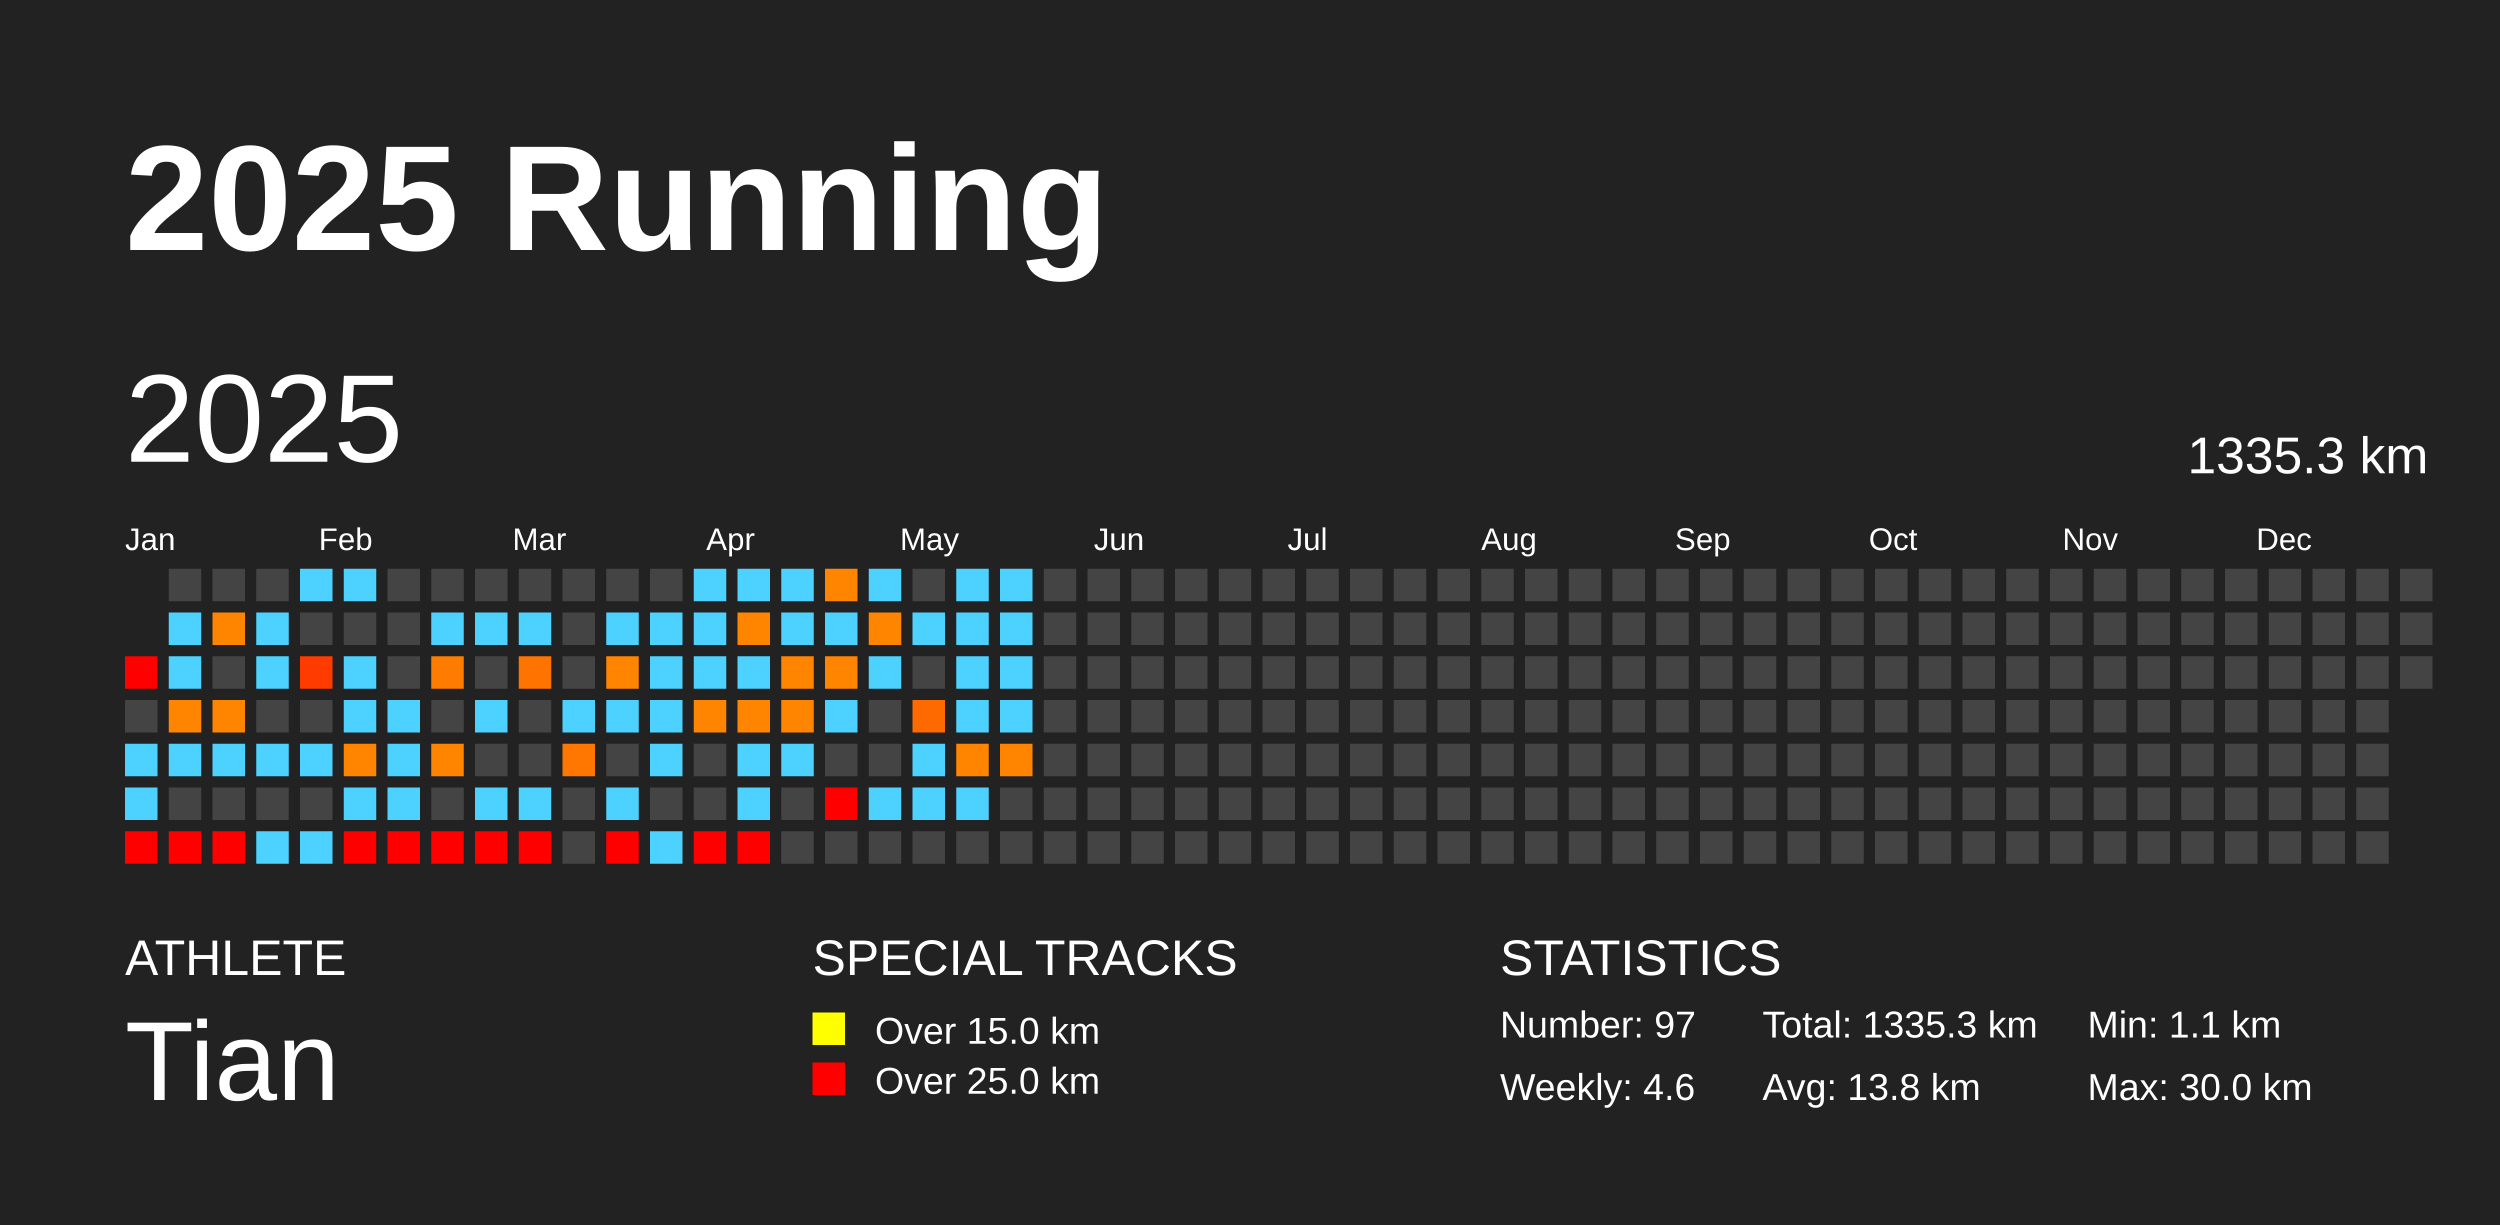
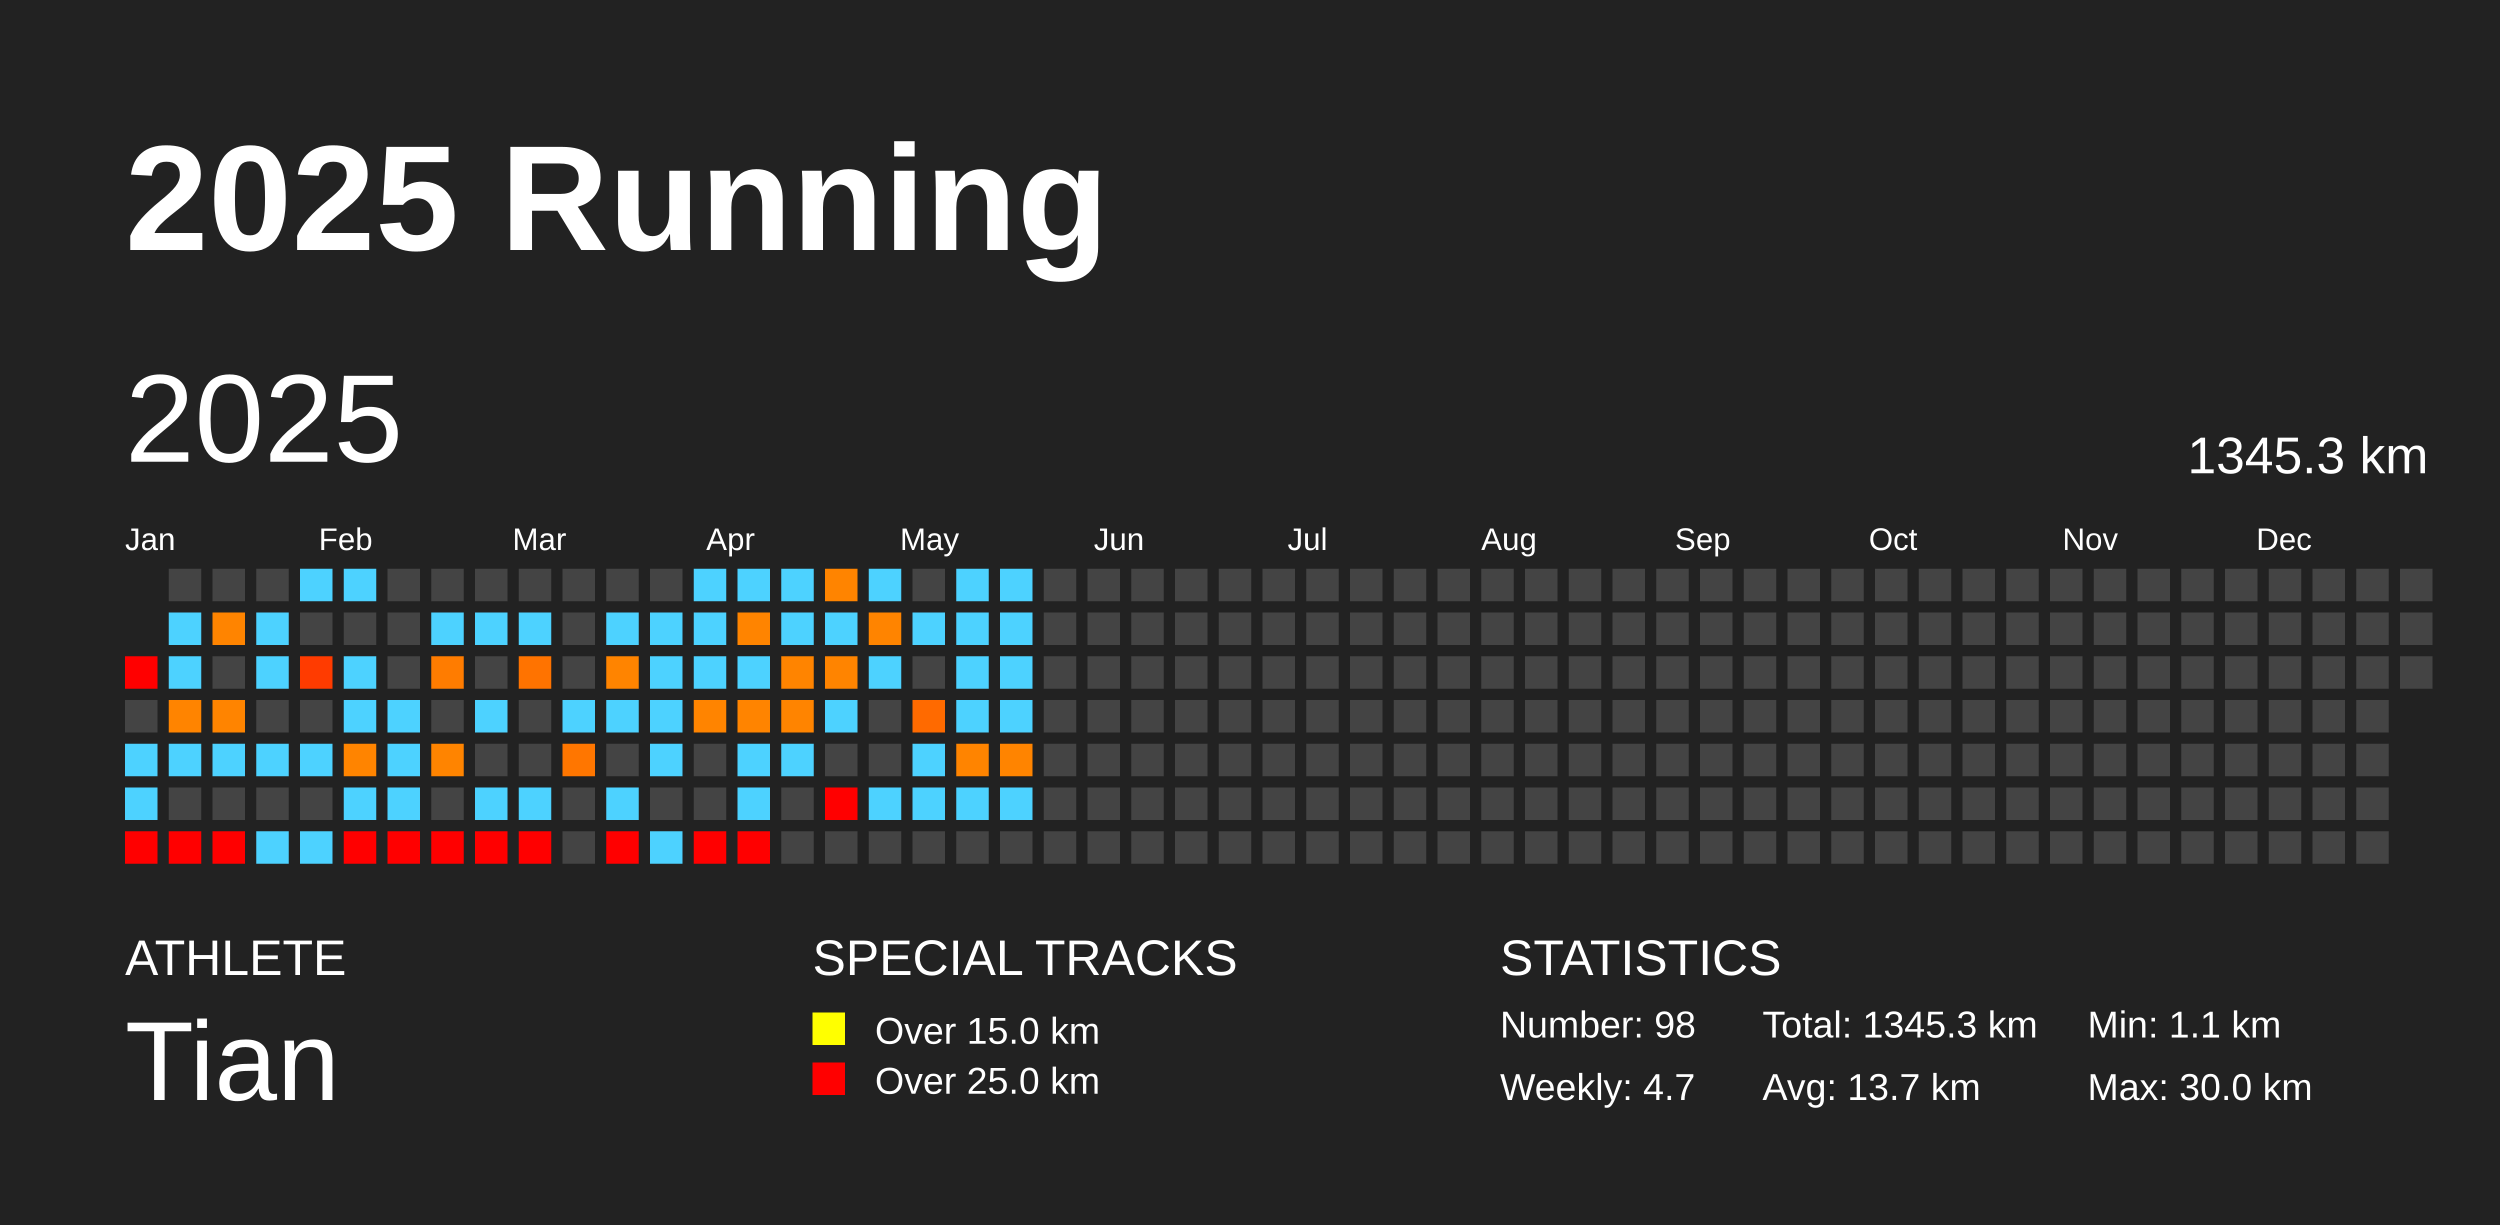
<svg xmlns="http://www.w3.org/2000/svg" baseProfile="full" height="98mm" version="1.1" viewBox="0,0,200,98" width="200mm">
  <defs />
  <rect fill="#222222" height="98" width="200" x="0" y="0" />
  <text fill="#FFFFFF" style="font-size:12px; font-family:Arial; font-weight:bold;" x="10" y="20">2025 Running</text>
  <text fill="#FFFFFF" style="font-size:4px; font-family:Arial" x="10" y="78">ATHLETE</text>
  <text fill="#FFFFFF" style="font-size:9px; font-family:Arial" x="10" y="88">Tian</text>
  <text fill="#FFFFFF" style="font-size:4px; font-family:Arial" x="65" y="78">SPECIAL TRACKS</text>
  <rect fill="yellow" height="2.6" width="2.6" x="65" y="81" />
  <text fill="#FFFFFF" style="font-size:3px; font-family:Arial" x="70" y="83.5">Over 15.0 km</text>
  <rect fill="red" height="2.6" width="2.6" x="65" y="85" />
  <text fill="#FFFFFF" style="font-size:3px; font-family:Arial" x="70" y="87.5">Over 25.0 km</text>
  <text fill="#FFFFFF" style="font-size:4px; font-family:Arial" x="120" y="78">STATISTICS</text>
-   <text fill="#FFFFFF" style="font-size:3px; font-family:Arial" x="120" y="83">Number: 97</text>
-   <text fill="#FFFFFF" style="font-size:3px; font-family:Arial" x="120" y="88">Weekly: 4.6</text>
-   <text fill="#FFFFFF" style="font-size:3px; font-family:Arial" x="141" y="83">Total: 1335.3 km</text>
-   <text fill="#FFFFFF" style="font-size:3px; font-family:Arial" x="141" y="88">Avg: 13.8 km</text>
+   <text fill="#FFFFFF" style="font-size:3px; font-family:Arial" x="120" y="83">Number: 98</text>
+   <text fill="#FFFFFF" style="font-size:3px; font-family:Arial" x="120" y="88">Weekly: 4.7</text>
+   <text fill="#FFFFFF" style="font-size:3px; font-family:Arial" x="141" y="83">Total: 1345.3 km</text>
+   <text fill="#FFFFFF" style="font-size:3px; font-family:Arial" x="141" y="88">Avg: 13.7 km</text>
  <text fill="#FFFFFF" style="font-size:3px; font-family:Arial" x="167" y="83">Min: 1.1 km</text>
  <text fill="#FFFFFF" style="font-size:3px; font-family:Arial" x="167" y="88">Max: 30.0 km</text>
  <text dominant-baseline="hanging" fill="#FFFFFF" style="font-size:10.0px; font-family:Arial;" x="10" y="30">2025</text>
-   <text dominant-baseline="hanging" fill="#FFFFFF" style="font-size:4.125px; font-family:Arial;" x="175" y="35">1335.3 km</text>
+   <text dominant-baseline="hanging" fill="#FFFFFF" style="font-size:4.125px; font-family:Arial;" x="175" y="35">1345.3 km</text>
  <text fill="#FFFFFF" style="font-size:2.5px; font-family:Arial" x="10.0" y="44">Jan</text>
  <text fill="#FFFFFF" style="font-size:2.5px; font-family:Arial" x="25.5" y="44">Feb</text>
  <text fill="#FFFFFF" style="font-size:2.5px; font-family:Arial" x="41.0" y="44">Mar</text>
  <text fill="#FFFFFF" style="font-size:2.5px; font-family:Arial" x="56.5" y="44">Apr</text>
  <text fill="#FFFFFF" style="font-size:2.5px; font-family:Arial" x="72.0" y="44">May</text>
  <text fill="#FFFFFF" style="font-size:2.5px; font-family:Arial" x="87.5" y="44">Jun</text>
  <text fill="#FFFFFF" style="font-size:2.5px; font-family:Arial" x="103.0" y="44">Jul</text>
  <text fill="#FFFFFF" style="font-size:2.5px; font-family:Arial" x="118.5" y="44">Aug</text>
  <text fill="#FFFFFF" style="font-size:2.5px; font-family:Arial" x="134.0" y="44">Sep</text>
  <text fill="#FFFFFF" style="font-size:2.5px; font-family:Arial" x="149.5" y="44">Oct</text>
  <text fill="#FFFFFF" style="font-size:2.5px; font-family:Arial" x="165.0" y="44">Nov</text>
  <text fill="#FFFFFF" style="font-size:2.5px; font-family:Arial" x="180.5" y="44">Dec</text>
  <rect fill="red" height="2.6" width="2.6" x="10.0" y="52.5" />
  <rect fill="#444444" height="2.6" width="2.6" x="10.0" y="56.0" />
  <rect fill="#4dd2ff" height="2.6" width="2.6" x="10.0" y="59.5" />
  <rect fill="#4dd2ff" height="2.6" width="2.6" x="10.0" y="63.0" />
  <rect fill="red" height="2.6" width="2.6" x="10.0" y="66.5" />
  <rect fill="#444444" height="2.6" width="2.6" x="13.5" y="45.5" />
  <rect fill="#4dd2ff" height="2.6" width="2.6" x="13.5" y="49.0" />
  <rect fill="#4dd2ff" height="2.6" width="2.6" x="13.5" y="52.5" />
  <rect fill="#ff8400" height="2.6" width="2.6" x="13.5" y="56.0" />
  <rect fill="#4dd2ff" height="2.6" width="2.6" x="13.5" y="59.5" />
  <rect fill="#444444" height="2.6" width="2.6" x="13.5" y="63.0" />
  <rect fill="red" height="2.6" width="2.6" x="13.5" y="66.5" />
  <rect fill="#444444" height="2.6" width="2.6" x="17.0" y="45.5" />
  <rect fill="#ff8400" height="2.6" width="2.6" x="17.0" y="49.0" />
  <rect fill="#444444" height="2.6" width="2.6" x="17.0" y="52.5" />
  <rect fill="#ff8400" height="2.6" width="2.6" x="17.0" y="56.0" />
  <rect fill="#4dd2ff" height="2.6" width="2.6" x="17.0" y="59.5" />
  <rect fill="#444444" height="2.6" width="2.6" x="17.0" y="63.0" />
  <rect fill="red" height="2.6" width="2.6" x="17.0" y="66.5" />
  <rect fill="#444444" height="2.6" width="2.6" x="20.5" y="45.5" />
  <rect fill="#4dd2ff" height="2.6" width="2.6" x="20.5" y="49.0" />
  <rect fill="#4dd2ff" height="2.6" width="2.6" x="20.5" y="52.5" />
  <rect fill="#444444" height="2.6" width="2.6" x="20.5" y="56.0" />
  <rect fill="#4dd2ff" height="2.6" width="2.6" x="20.5" y="59.5" />
  <rect fill="#444444" height="2.6" width="2.6" x="20.5" y="63.0" />
  <rect fill="#4dd2ff" height="2.6" width="2.6" x="20.5" y="66.5" />
  <rect fill="#4dd2ff" height="2.6" width="2.6" x="24.0" y="45.5" />
  <rect fill="#444444" height="2.6" width="2.6" x="24.0" y="49.0" />
  <rect fill="#ff3b00" height="2.6" width="2.6" x="24.0" y="52.5" />
  <rect fill="#444444" height="2.6" width="2.6" x="24.0" y="56.0" />
  <rect fill="#4dd2ff" height="2.6" width="2.6" x="24.0" y="59.5" />
  <rect fill="#444444" height="2.6" width="2.6" x="24.0" y="63.0" />
  <rect fill="#4dd2ff" height="2.6" width="2.6" x="24.0" y="66.5" />
  <rect fill="#4dd2ff" height="2.6" width="2.6" x="27.5" y="45.5" />
  <rect fill="#444444" height="2.6" width="2.6" x="27.5" y="49.0" />
  <rect fill="#4dd2ff" height="2.6" width="2.6" x="27.5" y="52.5" />
  <rect fill="#4dd2ff" height="2.6" width="2.6" x="27.5" y="56.0" />
  <rect fill="#ff8400" height="2.6" width="2.6" x="27.5" y="59.5" />
  <rect fill="#4dd2ff" height="2.6" width="2.6" x="27.5" y="63.0" />
  <rect fill="red" height="2.6" width="2.6" x="27.5" y="66.5" />
  <rect fill="#444444" height="2.6" width="2.6" x="31.0" y="45.5" />
  <rect fill="#444444" height="2.6" width="2.6" x="31.0" y="49.0" />
  <rect fill="#444444" height="2.6" width="2.6" x="31.0" y="52.5" />
  <rect fill="#4dd2ff" height="2.6" width="2.6" x="31.0" y="56.0" />
  <rect fill="#4dd2ff" height="2.6" width="2.6" x="31.0" y="59.5" />
  <rect fill="#4dd2ff" height="2.6" width="2.6" x="31.0" y="63.0" />
  <rect fill="red" height="2.6" width="2.6" x="31.0" y="66.5" />
  <rect fill="#444444" height="2.6" width="2.6" x="34.5" y="45.5" />
  <rect fill="#4dd2ff" height="2.6" width="2.6" x="34.5" y="49.0" />
  <rect fill="#ff7c00" height="2.6" width="2.6" x="34.5" y="52.5" />
  <rect fill="#444444" height="2.6" width="2.6" x="34.5" y="56.0" />
  <rect fill="#ff8400" height="2.6" width="2.6" x="34.5" y="59.5" />
  <rect fill="#444444" height="2.6" width="2.6" x="34.5" y="63.0" />
  <rect fill="red" height="2.6" width="2.6" x="34.5" y="66.5" />
  <rect fill="#444444" height="2.6" width="2.6" x="38.0" y="45.5" />
  <rect fill="#4dd2ff" height="2.6" width="2.6" x="38.0" y="49.0" />
  <rect fill="#444444" height="2.6" width="2.6" x="38.0" y="52.5" />
  <rect fill="#4dd2ff" height="2.6" width="2.6" x="38.0" y="56.0" />
  <rect fill="#444444" height="2.6" width="2.6" x="38.0" y="59.5" />
  <rect fill="#4dd2ff" height="2.6" width="2.6" x="38.0" y="63.0" />
  <rect fill="red" height="2.6" width="2.6" x="38.0" y="66.5" />
  <rect fill="#444444" height="2.6" width="2.6" x="41.5" y="45.5" />
  <rect fill="#4dd2ff" height="2.6" width="2.6" x="41.5" y="49.0" />
  <rect fill="#ff7300" height="2.6" width="2.6" x="41.5" y="52.5" />
  <rect fill="#444444" height="2.6" width="2.6" x="41.5" y="56.0" />
  <rect fill="#444444" height="2.6" width="2.6" x="41.5" y="59.5" />
  <rect fill="#4dd2ff" height="2.6" width="2.6" x="41.5" y="63.0" />
  <rect fill="red" height="2.6" width="2.6" x="41.5" y="66.5" />
  <rect fill="#444444" height="2.6" width="2.6" x="45.0" y="45.5" />
  <rect fill="#444444" height="2.6" width="2.6" x="45.0" y="49.0" />
  <rect fill="#444444" height="2.6" width="2.6" x="45.0" y="52.5" />
  <rect fill="#4dd2ff" height="2.6" width="2.6" x="45.0" y="56.0" />
  <rect fill="#ff7600" height="2.6" width="2.6" x="45.0" y="59.5" />
  <rect fill="#444444" height="2.6" width="2.6" x="45.0" y="63.0" />
  <rect fill="#444444" height="2.6" width="2.6" x="45.0" y="66.5" />
  <rect fill="#444444" height="2.6" width="2.6" x="48.5" y="45.5" />
  <rect fill="#4dd2ff" height="2.6" width="2.6" x="48.5" y="49.0" />
  <rect fill="#ff8400" height="2.6" width="2.6" x="48.5" y="52.5" />
  <rect fill="#4dd2ff" height="2.6" width="2.6" x="48.5" y="56.0" />
  <rect fill="#444444" height="2.6" width="2.6" x="48.5" y="59.5" />
  <rect fill="#4dd2ff" height="2.6" width="2.6" x="48.5" y="63.0" />
  <rect fill="red" height="2.6" width="2.6" x="48.5" y="66.5" />
  <rect fill="#444444" height="2.6" width="2.6" x="52.0" y="45.5" />
  <rect fill="#4dd2ff" height="2.6" width="2.6" x="52.0" y="49.0" />
  <rect fill="#4dd2ff" height="2.6" width="2.6" x="52.0" y="52.5" />
  <rect fill="#4dd2ff" height="2.6" width="2.6" x="52.0" y="56.0" />
  <rect fill="#4dd2ff" height="2.6" width="2.6" x="52.0" y="59.5" />
  <rect fill="#444444" height="2.6" width="2.6" x="52.0" y="63.0" />
  <rect fill="#4dd2ff" height="2.6" width="2.6" x="52.0" y="66.5" />
  <rect fill="#4dd2ff" height="2.6" width="2.6" x="55.5" y="45.5" />
  <rect fill="#4dd2ff" height="2.6" width="2.6" x="55.5" y="49.0" />
  <rect fill="#4dd2ff" height="2.6" width="2.6" x="55.5" y="52.5" />
  <rect fill="#ff8400" height="2.6" width="2.6" x="55.5" y="56.0" />
  <rect fill="#444444" height="2.6" width="2.6" x="55.5" y="59.5" />
  <rect fill="#444444" height="2.6" width="2.6" x="55.5" y="63.0" />
  <rect fill="red" height="2.6" width="2.6" x="55.5" y="66.5" />
  <rect fill="#4dd2ff" height="2.6" width="2.6" x="59.0" y="45.5" />
  <rect fill="#ff8400" height="2.6" width="2.6" x="59.0" y="49.0" />
  <rect fill="#4dd2ff" height="2.6" width="2.6" x="59.0" y="52.5" />
  <rect fill="#ff8400" height="2.6" width="2.6" x="59.0" y="56.0" />
  <rect fill="#4dd2ff" height="2.6" width="2.6" x="59.0" y="59.5" />
  <rect fill="#4dd2ff" height="2.6" width="2.6" x="59.0" y="63.0" />
  <rect fill="red" height="2.6" width="2.6" x="59.0" y="66.5" />
  <rect fill="#4dd2ff" height="2.6" width="2.6" x="62.5" y="45.5" />
  <rect fill="#4dd2ff" height="2.6" width="2.6" x="62.5" y="49.0" />
  <rect fill="#ff8400" height="2.6" width="2.6" x="62.5" y="52.5" />
  <rect fill="#ff8400" height="2.6" width="2.6" x="62.5" y="56.0" />
  <rect fill="#4dd2ff" height="2.6" width="2.6" x="62.5" y="59.5" />
  <rect fill="#444444" height="2.6" width="2.6" x="62.5" y="63.0" />
  <rect fill="#444444" height="2.6" width="2.6" x="62.5" y="66.5" />
  <rect fill="#ff8400" height="2.6" width="2.6" x="66.0" y="45.5" />
  <rect fill="#4dd2ff" height="2.6" width="2.6" x="66.0" y="49.0" />
  <rect fill="#ff8400" height="2.6" width="2.6" x="66.0" y="52.5" />
  <rect fill="#4dd2ff" height="2.6" width="2.6" x="66.0" y="56.0" />
  <rect fill="#444444" height="2.6" width="2.6" x="66.0" y="59.5" />
  <rect fill="red" height="2.6" width="2.6" x="66.0" y="63.0" />
  <rect fill="#444444" height="2.6" width="2.6" x="66.0" y="66.5" />
  <rect fill="#4dd2ff" height="2.6" width="2.6" x="69.5" y="45.5" />
  <rect fill="#ff8400" height="2.6" width="2.6" x="69.5" y="49.0" />
  <rect fill="#4dd2ff" height="2.6" width="2.6" x="69.5" y="52.5" />
  <rect fill="#444444" height="2.6" width="2.6" x="69.5" y="56.0" />
  <rect fill="#444444" height="2.6" width="2.6" x="69.5" y="59.5" />
  <rect fill="#4dd2ff" height="2.6" width="2.6" x="69.5" y="63.0" />
  <rect fill="#444444" height="2.6" width="2.6" x="69.5" y="66.5" />
  <rect fill="#444444" height="2.6" width="2.6" x="73.0" y="45.5" />
  <rect fill="#4dd2ff" height="2.6" width="2.6" x="73.0" y="49.0" />
  <rect fill="#444444" height="2.6" width="2.6" x="73.0" y="52.5" />
  <rect fill="#ff6a00" height="2.6" width="2.6" x="73.0" y="56.0" />
  <rect fill="#4dd2ff" height="2.6" width="2.6" x="73.0" y="59.5" />
  <rect fill="#4dd2ff" height="2.6" width="2.6" x="73.0" y="63.0" />
  <rect fill="#444444" height="2.6" width="2.6" x="73.0" y="66.5" />
  <rect fill="#4dd2ff" height="2.6" width="2.6" x="76.5" y="45.5" />
  <rect fill="#4dd2ff" height="2.6" width="2.6" x="76.5" y="49.0" />
  <rect fill="#4dd2ff" height="2.6" width="2.6" x="76.5" y="52.5" />
  <rect fill="#4dd2ff" height="2.6" width="2.6" x="76.5" y="56.0" />
  <rect fill="#ff8400" height="2.6" width="2.6" x="76.5" y="59.5" />
  <rect fill="#4dd2ff" height="2.6" width="2.6" x="76.5" y="63.0" />
  <rect fill="#444444" height="2.6" width="2.6" x="76.5" y="66.5" />
  <rect fill="#4dd2ff" height="2.6" width="2.6" x="80.0" y="45.5" />
  <rect fill="#4dd2ff" height="2.6" width="2.6" x="80.0" y="49.0" />
  <rect fill="#4dd2ff" height="2.6" width="2.6" x="80.0" y="52.5" />
  <rect fill="#4dd2ff" height="2.6" width="2.6" x="80.0" y="56.0" />
  <rect fill="#ff8400" height="2.6" width="2.6" x="80.0" y="59.5" />
-   <rect fill="#444444" height="2.6" width="2.6" x="80.0" y="63.0" />
+   <rect fill="#4dd2ff" height="2.6" width="2.6" x="80.0" y="63.0" />
  <rect fill="#444444" height="2.6" width="2.6" x="80.0" y="66.5" />
  <rect fill="#444444" height="2.6" width="2.6" x="83.5" y="45.5" />
  <rect fill="#444444" height="2.6" width="2.6" x="83.5" y="49.0" />
  <rect fill="#444444" height="2.6" width="2.6" x="83.5" y="52.5" />
  <rect fill="#444444" height="2.6" width="2.6" x="83.5" y="56.0" />
  <rect fill="#444444" height="2.6" width="2.6" x="83.5" y="59.5" />
  <rect fill="#444444" height="2.6" width="2.6" x="83.5" y="63.0" />
  <rect fill="#444444" height="2.6" width="2.6" x="83.5" y="66.5" />
  <rect fill="#444444" height="2.6" width="2.6" x="87.0" y="45.5" />
  <rect fill="#444444" height="2.6" width="2.6" x="87.0" y="49.0" />
  <rect fill="#444444" height="2.6" width="2.6" x="87.0" y="52.5" />
  <rect fill="#444444" height="2.6" width="2.6" x="87.0" y="56.0" />
  <rect fill="#444444" height="2.6" width="2.6" x="87.0" y="59.5" />
  <rect fill="#444444" height="2.6" width="2.6" x="87.0" y="63.0" />
  <rect fill="#444444" height="2.6" width="2.6" x="87.0" y="66.5" />
  <rect fill="#444444" height="2.6" width="2.6" x="90.5" y="45.5" />
  <rect fill="#444444" height="2.6" width="2.6" x="90.5" y="49.0" />
  <rect fill="#444444" height="2.6" width="2.6" x="90.5" y="52.5" />
  <rect fill="#444444" height="2.6" width="2.6" x="90.5" y="56.0" />
  <rect fill="#444444" height="2.6" width="2.6" x="90.5" y="59.5" />
  <rect fill="#444444" height="2.6" width="2.6" x="90.5" y="63.0" />
  <rect fill="#444444" height="2.6" width="2.6" x="90.5" y="66.5" />
  <rect fill="#444444" height="2.6" width="2.6" x="94.0" y="45.5" />
  <rect fill="#444444" height="2.6" width="2.6" x="94.0" y="49.0" />
  <rect fill="#444444" height="2.6" width="2.6" x="94.0" y="52.5" />
  <rect fill="#444444" height="2.6" width="2.6" x="94.0" y="56.0" />
  <rect fill="#444444" height="2.6" width="2.6" x="94.0" y="59.5" />
  <rect fill="#444444" height="2.6" width="2.6" x="94.0" y="63.0" />
  <rect fill="#444444" height="2.6" width="2.6" x="94.0" y="66.5" />
  <rect fill="#444444" height="2.6" width="2.6" x="97.5" y="45.5" />
  <rect fill="#444444" height="2.6" width="2.6" x="97.5" y="49.0" />
  <rect fill="#444444" height="2.6" width="2.6" x="97.5" y="52.5" />
  <rect fill="#444444" height="2.6" width="2.6" x="97.5" y="56.0" />
  <rect fill="#444444" height="2.6" width="2.6" x="97.5" y="59.5" />
  <rect fill="#444444" height="2.6" width="2.6" x="97.5" y="63.0" />
  <rect fill="#444444" height="2.6" width="2.6" x="97.5" y="66.5" />
  <rect fill="#444444" height="2.6" width="2.6" x="101.0" y="45.5" />
  <rect fill="#444444" height="2.6" width="2.6" x="101.0" y="49.0" />
  <rect fill="#444444" height="2.6" width="2.6" x="101.0" y="52.5" />
  <rect fill="#444444" height="2.6" width="2.6" x="101.0" y="56.0" />
  <rect fill="#444444" height="2.6" width="2.6" x="101.0" y="59.5" />
  <rect fill="#444444" height="2.6" width="2.6" x="101.0" y="63.0" />
  <rect fill="#444444" height="2.6" width="2.6" x="101.0" y="66.5" />
  <rect fill="#444444" height="2.6" width="2.6" x="104.5" y="45.5" />
  <rect fill="#444444" height="2.6" width="2.6" x="104.5" y="49.0" />
  <rect fill="#444444" height="2.6" width="2.6" x="104.5" y="52.5" />
  <rect fill="#444444" height="2.6" width="2.6" x="104.5" y="56.0" />
  <rect fill="#444444" height="2.6" width="2.6" x="104.5" y="59.5" />
  <rect fill="#444444" height="2.6" width="2.6" x="104.5" y="63.0" />
  <rect fill="#444444" height="2.6" width="2.6" x="104.5" y="66.5" />
  <rect fill="#444444" height="2.6" width="2.6" x="108.0" y="45.5" />
  <rect fill="#444444" height="2.6" width="2.6" x="108.0" y="49.0" />
  <rect fill="#444444" height="2.6" width="2.6" x="108.0" y="52.5" />
  <rect fill="#444444" height="2.6" width="2.6" x="108.0" y="56.0" />
  <rect fill="#444444" height="2.6" width="2.6" x="108.0" y="59.5" />
  <rect fill="#444444" height="2.6" width="2.6" x="108.0" y="63.0" />
  <rect fill="#444444" height="2.6" width="2.6" x="108.0" y="66.5" />
  <rect fill="#444444" height="2.6" width="2.6" x="111.5" y="45.5" />
  <rect fill="#444444" height="2.6" width="2.6" x="111.5" y="49.0" />
  <rect fill="#444444" height="2.6" width="2.6" x="111.5" y="52.5" />
  <rect fill="#444444" height="2.6" width="2.6" x="111.5" y="56.0" />
  <rect fill="#444444" height="2.6" width="2.6" x="111.5" y="59.5" />
  <rect fill="#444444" height="2.6" width="2.6" x="111.5" y="63.0" />
  <rect fill="#444444" height="2.6" width="2.6" x="111.5" y="66.5" />
  <rect fill="#444444" height="2.6" width="2.6" x="115.0" y="45.5" />
  <rect fill="#444444" height="2.6" width="2.6" x="115.0" y="49.0" />
  <rect fill="#444444" height="2.6" width="2.6" x="115.0" y="52.5" />
  <rect fill="#444444" height="2.6" width="2.6" x="115.0" y="56.0" />
  <rect fill="#444444" height="2.6" width="2.6" x="115.0" y="59.5" />
  <rect fill="#444444" height="2.6" width="2.6" x="115.0" y="63.0" />
  <rect fill="#444444" height="2.6" width="2.6" x="115.0" y="66.5" />
  <rect fill="#444444" height="2.6" width="2.6" x="118.5" y="45.5" />
  <rect fill="#444444" height="2.6" width="2.6" x="118.5" y="49.0" />
  <rect fill="#444444" height="2.6" width="2.6" x="118.5" y="52.5" />
  <rect fill="#444444" height="2.6" width="2.6" x="118.5" y="56.0" />
  <rect fill="#444444" height="2.6" width="2.6" x="118.5" y="59.5" />
  <rect fill="#444444" height="2.6" width="2.6" x="118.5" y="63.0" />
  <rect fill="#444444" height="2.6" width="2.6" x="118.5" y="66.5" />
  <rect fill="#444444" height="2.6" width="2.6" x="122.0" y="45.5" />
  <rect fill="#444444" height="2.6" width="2.6" x="122.0" y="49.0" />
  <rect fill="#444444" height="2.6" width="2.6" x="122.0" y="52.5" />
  <rect fill="#444444" height="2.6" width="2.6" x="122.0" y="56.0" />
  <rect fill="#444444" height="2.6" width="2.6" x="122.0" y="59.5" />
  <rect fill="#444444" height="2.6" width="2.6" x="122.0" y="63.0" />
  <rect fill="#444444" height="2.6" width="2.6" x="122.0" y="66.5" />
  <rect fill="#444444" height="2.6" width="2.6" x="125.5" y="45.5" />
  <rect fill="#444444" height="2.6" width="2.6" x="125.5" y="49.0" />
  <rect fill="#444444" height="2.6" width="2.6" x="125.5" y="52.5" />
  <rect fill="#444444" height="2.6" width="2.6" x="125.5" y="56.0" />
  <rect fill="#444444" height="2.6" width="2.6" x="125.5" y="59.5" />
  <rect fill="#444444" height="2.6" width="2.6" x="125.5" y="63.0" />
  <rect fill="#444444" height="2.6" width="2.6" x="125.5" y="66.5" />
  <rect fill="#444444" height="2.6" width="2.6" x="129.0" y="45.5" />
  <rect fill="#444444" height="2.6" width="2.6" x="129.0" y="49.0" />
  <rect fill="#444444" height="2.6" width="2.6" x="129.0" y="52.5" />
  <rect fill="#444444" height="2.6" width="2.6" x="129.0" y="56.0" />
  <rect fill="#444444" height="2.6" width="2.6" x="129.0" y="59.5" />
  <rect fill="#444444" height="2.6" width="2.6" x="129.0" y="63.0" />
  <rect fill="#444444" height="2.6" width="2.6" x="129.0" y="66.5" />
  <rect fill="#444444" height="2.6" width="2.6" x="132.5" y="45.5" />
  <rect fill="#444444" height="2.6" width="2.6" x="132.5" y="49.0" />
  <rect fill="#444444" height="2.6" width="2.6" x="132.5" y="52.5" />
  <rect fill="#444444" height="2.6" width="2.6" x="132.5" y="56.0" />
  <rect fill="#444444" height="2.6" width="2.6" x="132.5" y="59.5" />
  <rect fill="#444444" height="2.6" width="2.6" x="132.5" y="63.0" />
  <rect fill="#444444" height="2.6" width="2.6" x="132.5" y="66.5" />
  <rect fill="#444444" height="2.6" width="2.6" x="136.0" y="45.5" />
  <rect fill="#444444" height="2.6" width="2.6" x="136.0" y="49.0" />
  <rect fill="#444444" height="2.6" width="2.6" x="136.0" y="52.5" />
  <rect fill="#444444" height="2.6" width="2.6" x="136.0" y="56.0" />
  <rect fill="#444444" height="2.6" width="2.6" x="136.0" y="59.5" />
  <rect fill="#444444" height="2.6" width="2.6" x="136.0" y="63.0" />
  <rect fill="#444444" height="2.6" width="2.6" x="136.0" y="66.5" />
  <rect fill="#444444" height="2.6" width="2.6" x="139.5" y="45.5" />
  <rect fill="#444444" height="2.6" width="2.6" x="139.5" y="49.0" />
  <rect fill="#444444" height="2.6" width="2.6" x="139.5" y="52.5" />
  <rect fill="#444444" height="2.6" width="2.6" x="139.5" y="56.0" />
  <rect fill="#444444" height="2.6" width="2.6" x="139.5" y="59.5" />
  <rect fill="#444444" height="2.6" width="2.6" x="139.5" y="63.0" />
  <rect fill="#444444" height="2.6" width="2.6" x="139.5" y="66.5" />
  <rect fill="#444444" height="2.6" width="2.6" x="143.0" y="45.5" />
  <rect fill="#444444" height="2.6" width="2.6" x="143.0" y="49.0" />
  <rect fill="#444444" height="2.6" width="2.6" x="143.0" y="52.5" />
  <rect fill="#444444" height="2.6" width="2.6" x="143.0" y="56.0" />
  <rect fill="#444444" height="2.6" width="2.6" x="143.0" y="59.5" />
  <rect fill="#444444" height="2.6" width="2.6" x="143.0" y="63.0" />
  <rect fill="#444444" height="2.6" width="2.6" x="143.0" y="66.5" />
  <rect fill="#444444" height="2.6" width="2.6" x="146.5" y="45.5" />
  <rect fill="#444444" height="2.6" width="2.6" x="146.5" y="49.0" />
  <rect fill="#444444" height="2.6" width="2.6" x="146.5" y="52.5" />
  <rect fill="#444444" height="2.6" width="2.6" x="146.5" y="56.0" />
  <rect fill="#444444" height="2.6" width="2.6" x="146.5" y="59.5" />
  <rect fill="#444444" height="2.6" width="2.6" x="146.5" y="63.0" />
  <rect fill="#444444" height="2.6" width="2.6" x="146.5" y="66.5" />
  <rect fill="#444444" height="2.6" width="2.6" x="150.0" y="45.5" />
  <rect fill="#444444" height="2.6" width="2.6" x="150.0" y="49.0" />
  <rect fill="#444444" height="2.6" width="2.6" x="150.0" y="52.5" />
  <rect fill="#444444" height="2.6" width="2.6" x="150.0" y="56.0" />
  <rect fill="#444444" height="2.6" width="2.6" x="150.0" y="59.5" />
  <rect fill="#444444" height="2.6" width="2.6" x="150.0" y="63.0" />
  <rect fill="#444444" height="2.6" width="2.6" x="150.0" y="66.5" />
  <rect fill="#444444" height="2.6" width="2.6" x="153.5" y="45.5" />
  <rect fill="#444444" height="2.6" width="2.6" x="153.5" y="49.0" />
  <rect fill="#444444" height="2.6" width="2.6" x="153.5" y="52.5" />
  <rect fill="#444444" height="2.6" width="2.6" x="153.5" y="56.0" />
  <rect fill="#444444" height="2.6" width="2.6" x="153.5" y="59.5" />
  <rect fill="#444444" height="2.6" width="2.6" x="153.5" y="63.0" />
  <rect fill="#444444" height="2.6" width="2.6" x="153.5" y="66.5" />
  <rect fill="#444444" height="2.6" width="2.6" x="157.0" y="45.5" />
  <rect fill="#444444" height="2.6" width="2.6" x="157.0" y="49.0" />
  <rect fill="#444444" height="2.6" width="2.6" x="157.0" y="52.5" />
  <rect fill="#444444" height="2.6" width="2.6" x="157.0" y="56.0" />
  <rect fill="#444444" height="2.6" width="2.6" x="157.0" y="59.5" />
  <rect fill="#444444" height="2.6" width="2.6" x="157.0" y="63.0" />
  <rect fill="#444444" height="2.6" width="2.6" x="157.0" y="66.5" />
  <rect fill="#444444" height="2.6" width="2.6" x="160.5" y="45.5" />
  <rect fill="#444444" height="2.6" width="2.6" x="160.5" y="49.0" />
  <rect fill="#444444" height="2.6" width="2.6" x="160.5" y="52.5" />
  <rect fill="#444444" height="2.6" width="2.6" x="160.5" y="56.0" />
  <rect fill="#444444" height="2.6" width="2.6" x="160.5" y="59.5" />
  <rect fill="#444444" height="2.6" width="2.6" x="160.5" y="63.0" />
  <rect fill="#444444" height="2.6" width="2.6" x="160.5" y="66.5" />
  <rect fill="#444444" height="2.6" width="2.6" x="164.0" y="45.5" />
  <rect fill="#444444" height="2.6" width="2.6" x="164.0" y="49.0" />
  <rect fill="#444444" height="2.6" width="2.6" x="164.0" y="52.5" />
  <rect fill="#444444" height="2.6" width="2.6" x="164.0" y="56.0" />
  <rect fill="#444444" height="2.6" width="2.6" x="164.0" y="59.5" />
  <rect fill="#444444" height="2.6" width="2.6" x="164.0" y="63.0" />
  <rect fill="#444444" height="2.6" width="2.6" x="164.0" y="66.5" />
  <rect fill="#444444" height="2.6" width="2.6" x="167.5" y="45.5" />
  <rect fill="#444444" height="2.6" width="2.6" x="167.5" y="49.0" />
  <rect fill="#444444" height="2.6" width="2.6" x="167.5" y="52.5" />
  <rect fill="#444444" height="2.6" width="2.6" x="167.5" y="56.0" />
  <rect fill="#444444" height="2.6" width="2.6" x="167.5" y="59.5" />
  <rect fill="#444444" height="2.6" width="2.6" x="167.5" y="63.0" />
  <rect fill="#444444" height="2.6" width="2.6" x="167.5" y="66.5" />
  <rect fill="#444444" height="2.6" width="2.6" x="171.0" y="45.5" />
  <rect fill="#444444" height="2.6" width="2.6" x="171.0" y="49.0" />
  <rect fill="#444444" height="2.6" width="2.6" x="171.0" y="52.5" />
  <rect fill="#444444" height="2.6" width="2.6" x="171.0" y="56.0" />
  <rect fill="#444444" height="2.6" width="2.6" x="171.0" y="59.5" />
  <rect fill="#444444" height="2.6" width="2.6" x="171.0" y="63.0" />
  <rect fill="#444444" height="2.6" width="2.6" x="171.0" y="66.5" />
  <rect fill="#444444" height="2.6" width="2.6" x="174.5" y="45.5" />
  <rect fill="#444444" height="2.6" width="2.6" x="174.5" y="49.0" />
  <rect fill="#444444" height="2.6" width="2.6" x="174.5" y="52.5" />
  <rect fill="#444444" height="2.6" width="2.6" x="174.5" y="56.0" />
  <rect fill="#444444" height="2.6" width="2.6" x="174.5" y="59.5" />
  <rect fill="#444444" height="2.6" width="2.6" x="174.5" y="63.0" />
  <rect fill="#444444" height="2.6" width="2.6" x="174.5" y="66.5" />
  <rect fill="#444444" height="2.6" width="2.6" x="178.0" y="45.5" />
  <rect fill="#444444" height="2.6" width="2.6" x="178.0" y="49.0" />
  <rect fill="#444444" height="2.6" width="2.6" x="178.0" y="52.5" />
  <rect fill="#444444" height="2.6" width="2.6" x="178.0" y="56.0" />
  <rect fill="#444444" height="2.6" width="2.6" x="178.0" y="59.5" />
  <rect fill="#444444" height="2.6" width="2.6" x="178.0" y="63.0" />
  <rect fill="#444444" height="2.6" width="2.6" x="178.0" y="66.5" />
  <rect fill="#444444" height="2.6" width="2.6" x="181.5" y="45.5" />
  <rect fill="#444444" height="2.6" width="2.6" x="181.5" y="49.0" />
  <rect fill="#444444" height="2.6" width="2.6" x="181.5" y="52.5" />
  <rect fill="#444444" height="2.6" width="2.6" x="181.5" y="56.0" />
  <rect fill="#444444" height="2.6" width="2.6" x="181.5" y="59.5" />
  <rect fill="#444444" height="2.6" width="2.6" x="181.5" y="63.0" />
  <rect fill="#444444" height="2.6" width="2.6" x="181.5" y="66.5" />
  <rect fill="#444444" height="2.6" width="2.6" x="185.0" y="45.5" />
  <rect fill="#444444" height="2.6" width="2.6" x="185.0" y="49.0" />
  <rect fill="#444444" height="2.6" width="2.6" x="185.0" y="52.5" />
  <rect fill="#444444" height="2.6" width="2.6" x="185.0" y="56.0" />
  <rect fill="#444444" height="2.6" width="2.6" x="185.0" y="59.5" />
  <rect fill="#444444" height="2.6" width="2.6" x="185.0" y="63.0" />
  <rect fill="#444444" height="2.6" width="2.6" x="185.0" y="66.5" />
  <rect fill="#444444" height="2.6" width="2.6" x="188.5" y="45.5" />
  <rect fill="#444444" height="2.6" width="2.6" x="188.5" y="49.0" />
  <rect fill="#444444" height="2.6" width="2.6" x="188.5" y="52.5" />
  <rect fill="#444444" height="2.6" width="2.6" x="188.5" y="56.0" />
  <rect fill="#444444" height="2.6" width="2.6" x="188.5" y="59.5" />
  <rect fill="#444444" height="2.6" width="2.6" x="188.5" y="63.0" />
  <rect fill="#444444" height="2.6" width="2.6" x="188.5" y="66.5" />
  <rect fill="#444444" height="2.6" width="2.6" x="192.0" y="45.5" />
  <rect fill="#444444" height="2.6" width="2.6" x="192.0" y="49.0" />
  <rect fill="#444444" height="2.6" width="2.6" x="192.0" y="52.5" />
</svg>
